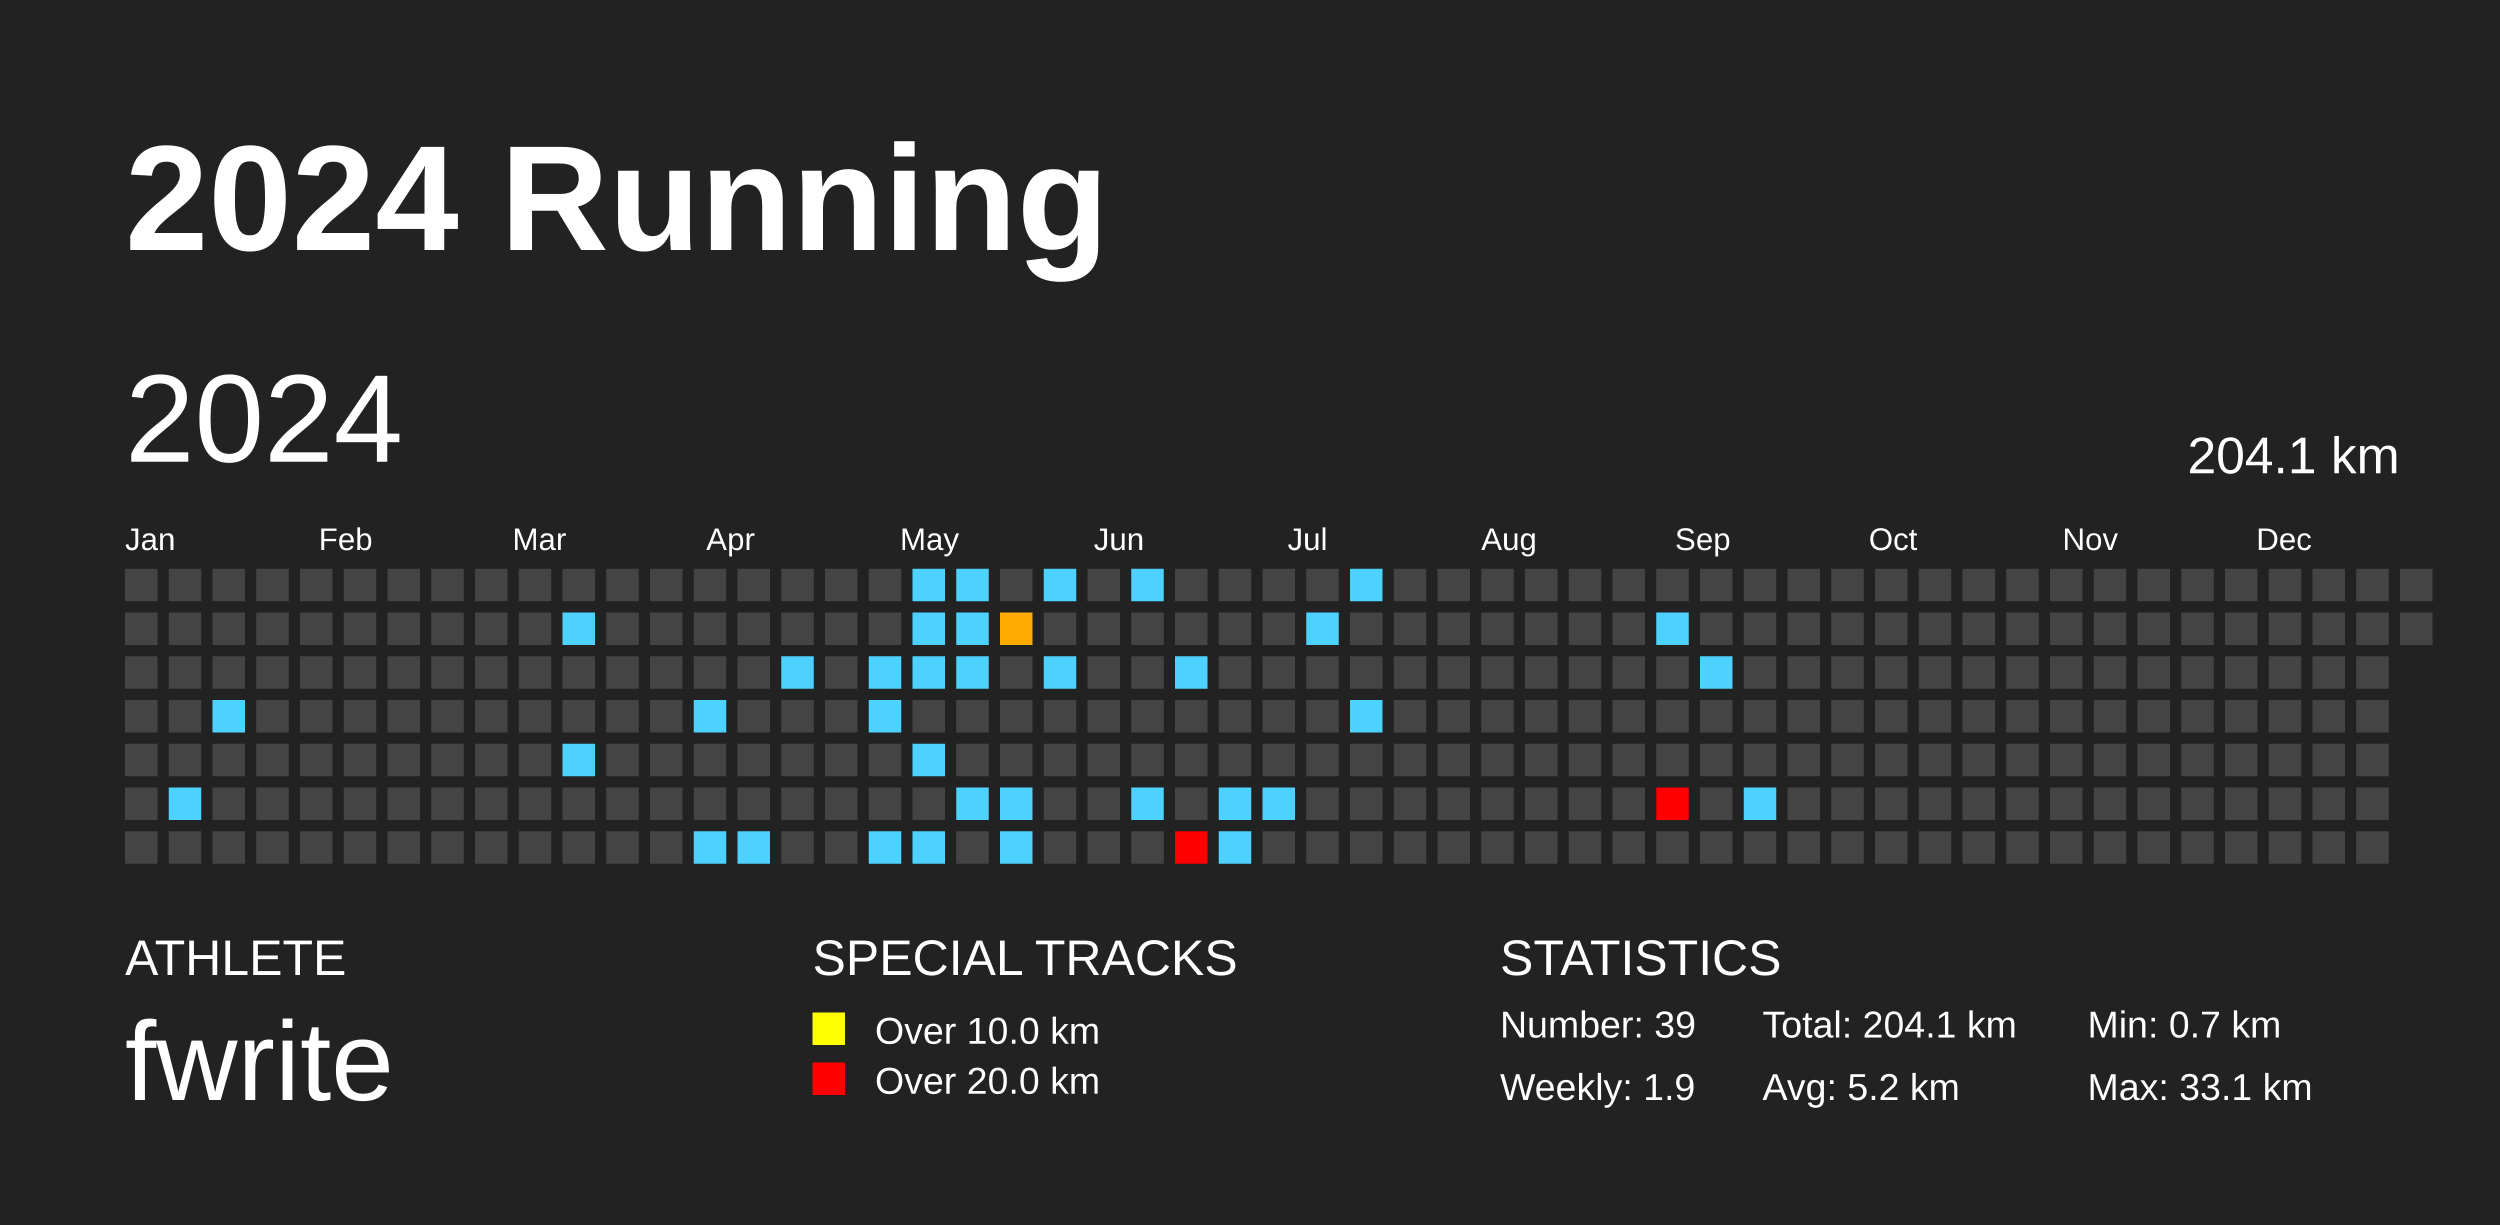
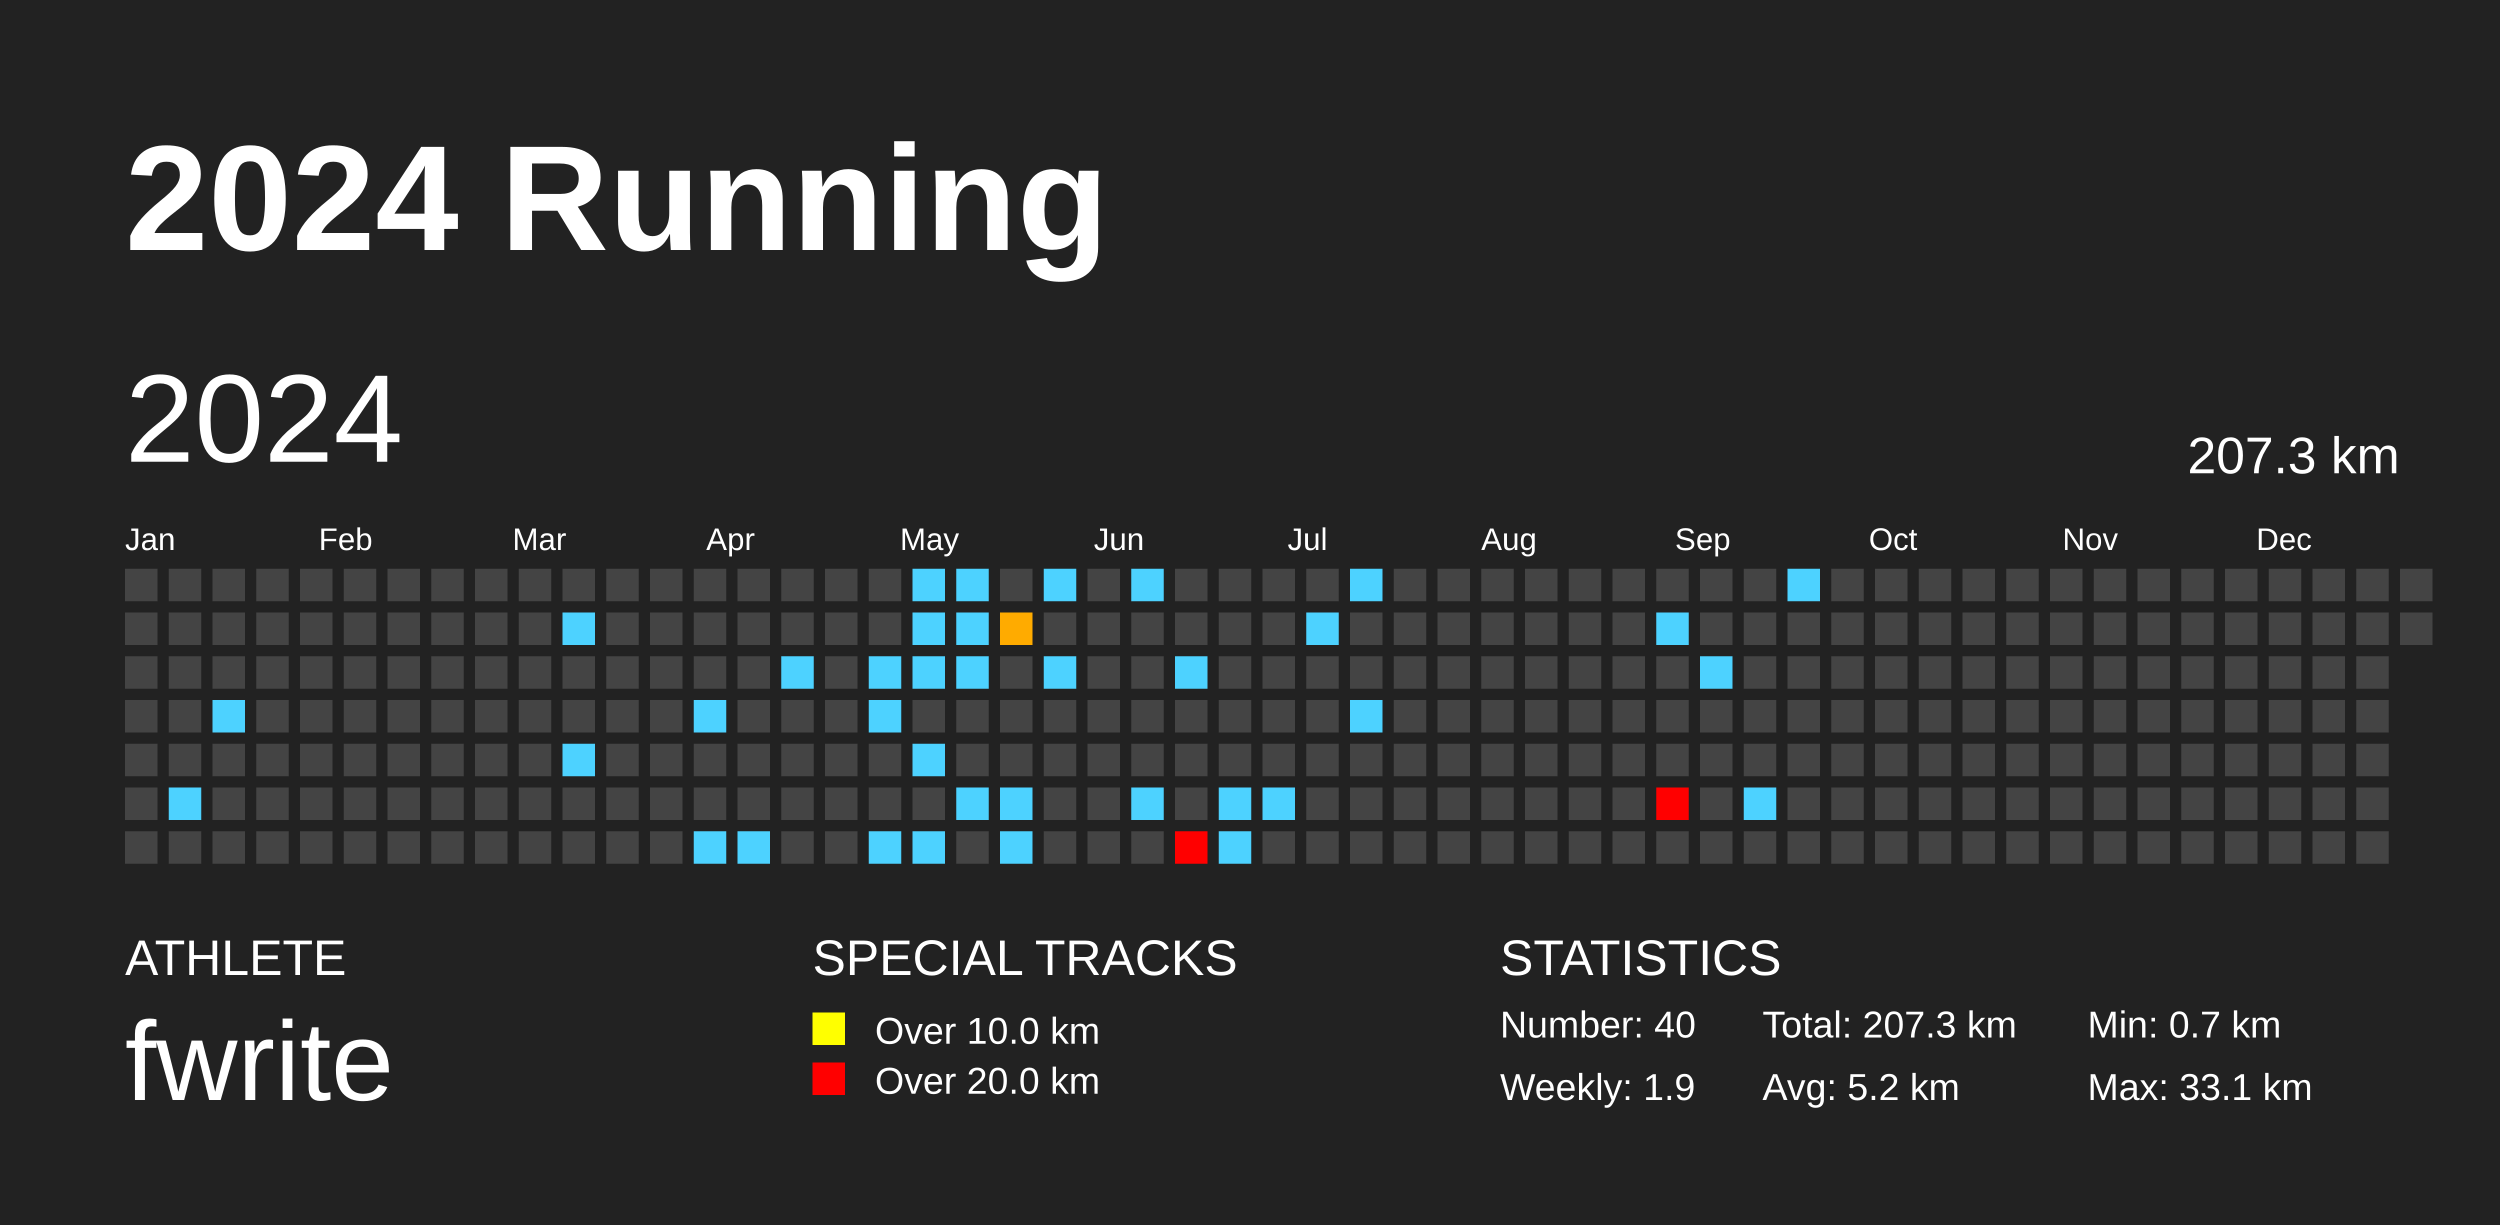
<svg xmlns="http://www.w3.org/2000/svg" baseProfile="full" height="98mm" version="1.1" viewBox="0,0,200,98" width="200mm">
  <defs />
  <rect fill="#222222" height="98" width="200" x="0" y="0" />
  <text fill="#FFFFFF" style="font-size:12px; font-family:Arial; font-weight:bold;" x="10" y="20">2024 Running</text>
  <text fill="#FFFFFF" style="font-size:4px; font-family:Arial" x="10" y="78">ATHLETE</text>
  <text fill="#FFFFFF" style="font-size:9px; font-family:Arial" x="10" y="88">fwrite</text>
  <text fill="#FFFFFF" style="font-size:4px; font-family:Arial" x="65" y="78">SPECIAL TRACKS</text>
  <rect fill="yellow" height="2.6" width="2.6" x="65" y="81" />
  <text fill="#FFFFFF" style="font-size:3px; font-family:Arial" x="70" y="83.5">Over 10.0 km</text>
  <rect fill="red" height="2.6" width="2.6" x="65" y="85" />
  <text fill="#FFFFFF" style="font-size:3px; font-family:Arial" x="70" y="87.5">Over 20.0 km</text>
  <text fill="#FFFFFF" style="font-size:4px; font-family:Arial" x="120" y="78">STATISTICS</text>
-   <text fill="#FFFFFF" style="font-size:3px; font-family:Arial" x="120" y="83">Number: 39</text>
+   <text fill="#FFFFFF" style="font-size:3px; font-family:Arial" x="120" y="83">Number: 40</text>
  <text fill="#FFFFFF" style="font-size:3px; font-family:Arial" x="120" y="88">Weekly: 1.9</text>
-   <text fill="#FFFFFF" style="font-size:3px; font-family:Arial" x="141" y="83">Total: 204.1 km</text>
+   <text fill="#FFFFFF" style="font-size:3px; font-family:Arial" x="141" y="83">Total: 207.3 km</text>
  <text fill="#FFFFFF" style="font-size:3px; font-family:Arial" x="141" y="88">Avg: 5.2 km</text>
  <text fill="#FFFFFF" style="font-size:3px; font-family:Arial" x="167" y="83">Min: 0.7 km</text>
  <text fill="#FFFFFF" style="font-size:3px; font-family:Arial" x="167" y="88">Max: 33.1 km</text>
  <text dominant-baseline="hanging" fill="#FFFFFF" style="font-size:10.0px; font-family:Arial;" x="10" y="30">2024</text>
-   <text dominant-baseline="hanging" fill="#FFFFFF" style="font-size:4.125px; font-family:Arial;" x="175" y="35">204.1 km</text>
+   <text dominant-baseline="hanging" fill="#FFFFFF" style="font-size:4.125px; font-family:Arial;" x="175" y="35">207.3 km</text>
  <text fill="#FFFFFF" style="font-size:2.5px; font-family:Arial" x="10.0" y="44">Jan</text>
  <text fill="#FFFFFF" style="font-size:2.5px; font-family:Arial" x="25.5" y="44">Feb</text>
  <text fill="#FFFFFF" style="font-size:2.5px; font-family:Arial" x="41.0" y="44">Mar</text>
  <text fill="#FFFFFF" style="font-size:2.5px; font-family:Arial" x="56.5" y="44">Apr</text>
  <text fill="#FFFFFF" style="font-size:2.5px; font-family:Arial" x="72.0" y="44">May</text>
  <text fill="#FFFFFF" style="font-size:2.5px; font-family:Arial" x="87.5" y="44">Jun</text>
  <text fill="#FFFFFF" style="font-size:2.5px; font-family:Arial" x="103.0" y="44">Jul</text>
  <text fill="#FFFFFF" style="font-size:2.5px; font-family:Arial" x="118.5" y="44">Aug</text>
  <text fill="#FFFFFF" style="font-size:2.5px; font-family:Arial" x="134.0" y="44">Sep</text>
  <text fill="#FFFFFF" style="font-size:2.5px; font-family:Arial" x="149.5" y="44">Oct</text>
  <text fill="#FFFFFF" style="font-size:2.5px; font-family:Arial" x="165.0" y="44">Nov</text>
  <text fill="#FFFFFF" style="font-size:2.5px; font-family:Arial" x="180.5" y="44">Dec</text>
  <rect fill="#444444" height="2.6" width="2.6" x="10.0" y="45.5" />
  <rect fill="#444444" height="2.6" width="2.6" x="10.0" y="49.0" />
  <rect fill="#444444" height="2.6" width="2.6" x="10.0" y="52.5" />
  <rect fill="#444444" height="2.6" width="2.6" x="10.0" y="56.0" />
  <rect fill="#444444" height="2.6" width="2.6" x="10.0" y="59.5" />
  <rect fill="#444444" height="2.6" width="2.6" x="10.0" y="63.0" />
  <rect fill="#444444" height="2.6" width="2.6" x="10.0" y="66.5" />
  <rect fill="#444444" height="2.6" width="2.6" x="13.5" y="45.5" />
  <rect fill="#444444" height="2.6" width="2.6" x="13.5" y="49.0" />
  <rect fill="#444444" height="2.6" width="2.6" x="13.5" y="52.5" />
  <rect fill="#444444" height="2.6" width="2.6" x="13.5" y="56.0" />
  <rect fill="#444444" height="2.6" width="2.6" x="13.5" y="59.5" />
  <rect fill="#4dd2ff" height="2.6" width="2.6" x="13.5" y="63.0" />
  <rect fill="#444444" height="2.6" width="2.6" x="13.5" y="66.5" />
  <rect fill="#444444" height="2.6" width="2.6" x="17.0" y="45.5" />
  <rect fill="#444444" height="2.6" width="2.6" x="17.0" y="49.0" />
  <rect fill="#444444" height="2.6" width="2.6" x="17.0" y="52.5" />
  <rect fill="#4dd2ff" height="2.6" width="2.6" x="17.0" y="56.0" />
  <rect fill="#444444" height="2.6" width="2.6" x="17.0" y="59.5" />
  <rect fill="#444444" height="2.6" width="2.6" x="17.0" y="63.0" />
  <rect fill="#444444" height="2.6" width="2.6" x="17.0" y="66.5" />
  <rect fill="#444444" height="2.6" width="2.6" x="20.5" y="45.5" />
  <rect fill="#444444" height="2.6" width="2.6" x="20.5" y="49.0" />
  <rect fill="#444444" height="2.6" width="2.6" x="20.5" y="52.5" />
  <rect fill="#444444" height="2.6" width="2.6" x="20.5" y="56.0" />
  <rect fill="#444444" height="2.6" width="2.6" x="20.5" y="59.5" />
  <rect fill="#444444" height="2.6" width="2.6" x="20.5" y="63.0" />
  <rect fill="#444444" height="2.6" width="2.6" x="20.5" y="66.5" />
  <rect fill="#444444" height="2.6" width="2.6" x="24.0" y="45.5" />
  <rect fill="#444444" height="2.6" width="2.6" x="24.0" y="49.0" />
  <rect fill="#444444" height="2.6" width="2.6" x="24.0" y="52.5" />
  <rect fill="#444444" height="2.6" width="2.6" x="24.0" y="56.0" />
  <rect fill="#444444" height="2.6" width="2.6" x="24.0" y="59.5" />
  <rect fill="#444444" height="2.6" width="2.6" x="24.0" y="63.0" />
  <rect fill="#444444" height="2.6" width="2.6" x="24.0" y="66.5" />
  <rect fill="#444444" height="2.6" width="2.6" x="27.5" y="45.5" />
  <rect fill="#444444" height="2.6" width="2.6" x="27.5" y="49.0" />
  <rect fill="#444444" height="2.6" width="2.6" x="27.5" y="52.5" />
  <rect fill="#444444" height="2.6" width="2.6" x="27.5" y="56.0" />
  <rect fill="#444444" height="2.6" width="2.6" x="27.5" y="59.5" />
  <rect fill="#444444" height="2.6" width="2.6" x="27.5" y="63.0" />
  <rect fill="#444444" height="2.6" width="2.6" x="27.5" y="66.5" />
  <rect fill="#444444" height="2.6" width="2.6" x="31.0" y="45.5" />
  <rect fill="#444444" height="2.6" width="2.6" x="31.0" y="49.0" />
  <rect fill="#444444" height="2.6" width="2.6" x="31.0" y="52.5" />
  <rect fill="#444444" height="2.6" width="2.6" x="31.0" y="56.0" />
  <rect fill="#444444" height="2.6" width="2.6" x="31.0" y="59.5" />
  <rect fill="#444444" height="2.6" width="2.6" x="31.0" y="63.0" />
  <rect fill="#444444" height="2.6" width="2.6" x="31.0" y="66.5" />
  <rect fill="#444444" height="2.6" width="2.6" x="34.5" y="45.5" />
  <rect fill="#444444" height="2.6" width="2.6" x="34.5" y="49.0" />
  <rect fill="#444444" height="2.6" width="2.6" x="34.5" y="52.5" />
  <rect fill="#444444" height="2.6" width="2.6" x="34.5" y="56.0" />
  <rect fill="#444444" height="2.6" width="2.6" x="34.5" y="59.5" />
  <rect fill="#444444" height="2.6" width="2.6" x="34.5" y="63.0" />
  <rect fill="#444444" height="2.6" width="2.6" x="34.5" y="66.5" />
  <rect fill="#444444" height="2.6" width="2.6" x="38.0" y="45.5" />
  <rect fill="#444444" height="2.6" width="2.6" x="38.0" y="49.0" />
  <rect fill="#444444" height="2.6" width="2.6" x="38.0" y="52.5" />
  <rect fill="#444444" height="2.6" width="2.6" x="38.0" y="56.0" />
  <rect fill="#444444" height="2.6" width="2.6" x="38.0" y="59.5" />
  <rect fill="#444444" height="2.6" width="2.6" x="38.0" y="63.0" />
  <rect fill="#444444" height="2.6" width="2.6" x="38.0" y="66.5" />
  <rect fill="#444444" height="2.6" width="2.6" x="41.5" y="45.5" />
  <rect fill="#444444" height="2.6" width="2.6" x="41.5" y="49.0" />
  <rect fill="#444444" height="2.6" width="2.6" x="41.5" y="52.5" />
  <rect fill="#444444" height="2.6" width="2.6" x="41.5" y="56.0" />
  <rect fill="#444444" height="2.6" width="2.6" x="41.5" y="59.5" />
  <rect fill="#444444" height="2.6" width="2.6" x="41.5" y="63.0" />
  <rect fill="#444444" height="2.6" width="2.6" x="41.5" y="66.5" />
  <rect fill="#444444" height="2.6" width="2.6" x="45.0" y="45.5" />
  <rect fill="#4dd2ff" height="2.6" width="2.6" x="45.0" y="49.0" />
  <rect fill="#444444" height="2.6" width="2.6" x="45.0" y="52.5" />
  <rect fill="#444444" height="2.6" width="2.6" x="45.0" y="56.0" />
  <rect fill="#4dd2ff" height="2.6" width="2.6" x="45.0" y="59.5" />
  <rect fill="#444444" height="2.6" width="2.6" x="45.0" y="63.0" />
  <rect fill="#444444" height="2.6" width="2.6" x="45.0" y="66.5" />
  <rect fill="#444444" height="2.6" width="2.6" x="48.5" y="45.5" />
  <rect fill="#444444" height="2.6" width="2.6" x="48.5" y="49.0" />
  <rect fill="#444444" height="2.6" width="2.6" x="48.5" y="52.5" />
  <rect fill="#444444" height="2.6" width="2.6" x="48.5" y="56.0" />
  <rect fill="#444444" height="2.6" width="2.6" x="48.5" y="59.5" />
  <rect fill="#444444" height="2.6" width="2.6" x="48.5" y="63.0" />
  <rect fill="#444444" height="2.6" width="2.6" x="48.5" y="66.5" />
  <rect fill="#444444" height="2.6" width="2.6" x="52.0" y="45.5" />
  <rect fill="#444444" height="2.6" width="2.6" x="52.0" y="49.0" />
  <rect fill="#444444" height="2.6" width="2.6" x="52.0" y="52.5" />
  <rect fill="#444444" height="2.6" width="2.6" x="52.0" y="56.0" />
  <rect fill="#444444" height="2.6" width="2.6" x="52.0" y="59.5" />
  <rect fill="#444444" height="2.6" width="2.6" x="52.0" y="63.0" />
  <rect fill="#444444" height="2.6" width="2.6" x="52.0" y="66.5" />
  <rect fill="#444444" height="2.6" width="2.6" x="55.5" y="45.5" />
  <rect fill="#444444" height="2.6" width="2.6" x="55.5" y="49.0" />
  <rect fill="#444444" height="2.6" width="2.6" x="55.5" y="52.5" />
  <rect fill="#4dd2ff" height="2.6" width="2.6" x="55.5" y="56.0" />
  <rect fill="#444444" height="2.6" width="2.6" x="55.5" y="59.5" />
  <rect fill="#444444" height="2.6" width="2.6" x="55.5" y="63.0" />
  <rect fill="#4dd2ff" height="2.6" width="2.6" x="55.5" y="66.5" />
  <rect fill="#444444" height="2.6" width="2.6" x="59.0" y="45.5" />
  <rect fill="#444444" height="2.6" width="2.6" x="59.0" y="49.0" />
  <rect fill="#444444" height="2.6" width="2.6" x="59.0" y="52.5" />
  <rect fill="#444444" height="2.6" width="2.6" x="59.0" y="56.0" />
  <rect fill="#444444" height="2.6" width="2.6" x="59.0" y="59.5" />
  <rect fill="#444444" height="2.6" width="2.6" x="59.0" y="63.0" />
  <rect fill="#4dd2ff" height="2.6" width="2.6" x="59.0" y="66.5" />
  <rect fill="#444444" height="2.6" width="2.6" x="62.5" y="45.5" />
  <rect fill="#444444" height="2.6" width="2.6" x="62.5" y="49.0" />
  <rect fill="#4dd2ff" height="2.6" width="2.6" x="62.5" y="52.5" />
  <rect fill="#444444" height="2.6" width="2.6" x="62.5" y="56.0" />
  <rect fill="#444444" height="2.6" width="2.6" x="62.5" y="59.5" />
  <rect fill="#444444" height="2.6" width="2.6" x="62.5" y="63.0" />
  <rect fill="#444444" height="2.6" width="2.6" x="62.5" y="66.5" />
  <rect fill="#444444" height="2.6" width="2.6" x="66.0" y="45.5" />
  <rect fill="#444444" height="2.6" width="2.6" x="66.0" y="49.0" />
  <rect fill="#444444" height="2.6" width="2.6" x="66.0" y="52.5" />
  <rect fill="#444444" height="2.6" width="2.6" x="66.0" y="56.0" />
  <rect fill="#444444" height="2.6" width="2.6" x="66.0" y="59.5" />
  <rect fill="#444444" height="2.6" width="2.6" x="66.0" y="63.0" />
  <rect fill="#444444" height="2.6" width="2.6" x="66.0" y="66.5" />
  <rect fill="#444444" height="2.6" width="2.6" x="69.5" y="45.5" />
  <rect fill="#444444" height="2.6" width="2.6" x="69.5" y="49.0" />
  <rect fill="#4dd2ff" height="2.6" width="2.6" x="69.5" y="52.5" />
  <rect fill="#4dd2ff" height="2.6" width="2.6" x="69.5" y="56.0" />
  <rect fill="#444444" height="2.6" width="2.6" x="69.5" y="59.5" />
  <rect fill="#444444" height="2.6" width="2.6" x="69.5" y="63.0" />
  <rect fill="#4dd2ff" height="2.6" width="2.6" x="69.5" y="66.5" />
  <rect fill="#4dd2ff" height="2.6" width="2.6" x="73.0" y="45.5" />
  <rect fill="#4dd2ff" height="2.6" width="2.6" x="73.0" y="49.0" />
  <rect fill="#4dd2ff" height="2.6" width="2.6" x="73.0" y="52.5" />
  <rect fill="#444444" height="2.6" width="2.6" x="73.0" y="56.0" />
  <rect fill="#4dd2ff" height="2.6" width="2.6" x="73.0" y="59.5" />
  <rect fill="#444444" height="2.6" width="2.6" x="73.0" y="63.0" />
  <rect fill="#4dd2ff" height="2.6" width="2.6" x="73.0" y="66.5" />
  <rect fill="#4dd2ff" height="2.6" width="2.6" x="76.5" y="45.5" />
  <rect fill="#4dd2ff" height="2.6" width="2.6" x="76.5" y="49.0" />
  <rect fill="#4dd2ff" height="2.6" width="2.6" x="76.5" y="52.5" />
  <rect fill="#444444" height="2.6" width="2.6" x="76.5" y="56.0" />
  <rect fill="#444444" height="2.6" width="2.6" x="76.5" y="59.5" />
  <rect fill="#4dd2ff" height="2.6" width="2.6" x="76.5" y="63.0" />
  <rect fill="#444444" height="2.6" width="2.6" x="76.5" y="66.5" />
  <rect fill="#444444" height="2.6" width="2.6" x="80.0" y="45.5" />
  <rect fill="#ffab00" height="2.6" width="2.6" x="80.0" y="49.0" />
  <rect fill="#444444" height="2.6" width="2.6" x="80.0" y="52.5" />
  <rect fill="#444444" height="2.6" width="2.6" x="80.0" y="56.0" />
  <rect fill="#444444" height="2.6" width="2.6" x="80.0" y="59.5" />
  <rect fill="#4dd2ff" height="2.6" width="2.6" x="80.0" y="63.0" />
  <rect fill="#4dd2ff" height="2.6" width="2.6" x="80.0" y="66.5" />
  <rect fill="#4dd2ff" height="2.6" width="2.6" x="83.5" y="45.5" />
  <rect fill="#444444" height="2.6" width="2.6" x="83.5" y="49.0" />
  <rect fill="#4dd2ff" height="2.6" width="2.6" x="83.5" y="52.5" />
  <rect fill="#444444" height="2.6" width="2.6" x="83.5" y="56.0" />
  <rect fill="#444444" height="2.6" width="2.6" x="83.5" y="59.5" />
  <rect fill="#444444" height="2.6" width="2.6" x="83.5" y="63.0" />
  <rect fill="#444444" height="2.6" width="2.6" x="83.5" y="66.5" />
  <rect fill="#444444" height="2.6" width="2.6" x="87.0" y="45.5" />
  <rect fill="#444444" height="2.6" width="2.6" x="87.0" y="49.0" />
  <rect fill="#444444" height="2.6" width="2.6" x="87.0" y="52.5" />
  <rect fill="#444444" height="2.6" width="2.6" x="87.0" y="56.0" />
  <rect fill="#444444" height="2.6" width="2.6" x="87.0" y="59.5" />
  <rect fill="#444444" height="2.6" width="2.6" x="87.0" y="63.0" />
  <rect fill="#444444" height="2.6" width="2.6" x="87.0" y="66.5" />
  <rect fill="#4dd2ff" height="2.6" width="2.6" x="90.5" y="45.5" />
  <rect fill="#444444" height="2.6" width="2.6" x="90.5" y="49.0" />
  <rect fill="#444444" height="2.6" width="2.6" x="90.5" y="52.5" />
  <rect fill="#444444" height="2.6" width="2.6" x="90.5" y="56.0" />
  <rect fill="#444444" height="2.6" width="2.6" x="90.5" y="59.5" />
  <rect fill="#4dd2ff" height="2.6" width="2.6" x="90.5" y="63.0" />
  <rect fill="#444444" height="2.6" width="2.6" x="90.5" y="66.5" />
  <rect fill="#444444" height="2.6" width="2.6" x="94.0" y="45.5" />
  <rect fill="#444444" height="2.6" width="2.6" x="94.0" y="49.0" />
  <rect fill="#4dd2ff" height="2.6" width="2.6" x="94.0" y="52.5" />
  <rect fill="#444444" height="2.6" width="2.6" x="94.0" y="56.0" />
  <rect fill="#444444" height="2.6" width="2.6" x="94.0" y="59.5" />
  <rect fill="#444444" height="2.6" width="2.6" x="94.0" y="63.0" />
  <rect fill="red" height="2.6" width="2.6" x="94.0" y="66.5" />
  <rect fill="#444444" height="2.6" width="2.6" x="97.5" y="45.5" />
  <rect fill="#444444" height="2.6" width="2.6" x="97.5" y="49.0" />
  <rect fill="#444444" height="2.6" width="2.6" x="97.5" y="52.5" />
  <rect fill="#444444" height="2.6" width="2.6" x="97.5" y="56.0" />
  <rect fill="#444444" height="2.6" width="2.6" x="97.5" y="59.5" />
  <rect fill="#4dd2ff" height="2.6" width="2.6" x="97.5" y="63.0" />
  <rect fill="#4dd2ff" height="2.6" width="2.6" x="97.5" y="66.5" />
  <rect fill="#444444" height="2.6" width="2.6" x="101.0" y="45.5" />
  <rect fill="#444444" height="2.6" width="2.6" x="101.0" y="49.0" />
  <rect fill="#444444" height="2.6" width="2.6" x="101.0" y="52.5" />
  <rect fill="#444444" height="2.6" width="2.6" x="101.0" y="56.0" />
  <rect fill="#444444" height="2.6" width="2.6" x="101.0" y="59.5" />
  <rect fill="#4dd2ff" height="2.6" width="2.6" x="101.0" y="63.0" />
  <rect fill="#444444" height="2.6" width="2.6" x="101.0" y="66.5" />
  <rect fill="#444444" height="2.6" width="2.6" x="104.5" y="45.5" />
  <rect fill="#4dd2ff" height="2.6" width="2.6" x="104.5" y="49.0" />
  <rect fill="#444444" height="2.6" width="2.6" x="104.5" y="52.5" />
  <rect fill="#444444" height="2.6" width="2.6" x="104.5" y="56.0" />
  <rect fill="#444444" height="2.6" width="2.6" x="104.5" y="59.5" />
  <rect fill="#444444" height="2.6" width="2.6" x="104.5" y="63.0" />
  <rect fill="#444444" height="2.6" width="2.6" x="104.5" y="66.5" />
  <rect fill="#4dd2ff" height="2.6" width="2.6" x="108.0" y="45.5" />
  <rect fill="#444444" height="2.6" width="2.6" x="108.0" y="49.0" />
  <rect fill="#444444" height="2.6" width="2.6" x="108.0" y="52.5" />
  <rect fill="#4dd2ff" height="2.6" width="2.6" x="108.0" y="56.0" />
  <rect fill="#444444" height="2.6" width="2.6" x="108.0" y="59.5" />
  <rect fill="#444444" height="2.6" width="2.6" x="108.0" y="63.0" />
  <rect fill="#444444" height="2.6" width="2.6" x="108.0" y="66.5" />
  <rect fill="#444444" height="2.6" width="2.6" x="111.5" y="45.5" />
  <rect fill="#444444" height="2.6" width="2.6" x="111.5" y="49.0" />
  <rect fill="#444444" height="2.6" width="2.6" x="111.5" y="52.5" />
  <rect fill="#444444" height="2.6" width="2.6" x="111.5" y="56.0" />
  <rect fill="#444444" height="2.6" width="2.6" x="111.5" y="59.5" />
  <rect fill="#444444" height="2.6" width="2.6" x="111.5" y="63.0" />
  <rect fill="#444444" height="2.6" width="2.6" x="111.5" y="66.5" />
  <rect fill="#444444" height="2.6" width="2.6" x="115.0" y="45.5" />
  <rect fill="#444444" height="2.6" width="2.6" x="115.0" y="49.0" />
  <rect fill="#444444" height="2.6" width="2.6" x="115.0" y="52.5" />
  <rect fill="#444444" height="2.6" width="2.6" x="115.0" y="56.0" />
  <rect fill="#444444" height="2.6" width="2.6" x="115.0" y="59.5" />
  <rect fill="#444444" height="2.6" width="2.6" x="115.0" y="63.0" />
  <rect fill="#444444" height="2.6" width="2.6" x="115.0" y="66.5" />
  <rect fill="#444444" height="2.6" width="2.6" x="118.5" y="45.5" />
  <rect fill="#444444" height="2.6" width="2.6" x="118.5" y="49.0" />
  <rect fill="#444444" height="2.6" width="2.6" x="118.5" y="52.5" />
  <rect fill="#444444" height="2.6" width="2.6" x="118.5" y="56.0" />
  <rect fill="#444444" height="2.6" width="2.6" x="118.5" y="59.5" />
  <rect fill="#444444" height="2.6" width="2.6" x="118.5" y="63.0" />
  <rect fill="#444444" height="2.6" width="2.6" x="118.5" y="66.5" />
  <rect fill="#444444" height="2.6" width="2.6" x="122.0" y="45.5" />
  <rect fill="#444444" height="2.6" width="2.6" x="122.0" y="49.0" />
  <rect fill="#444444" height="2.6" width="2.6" x="122.0" y="52.5" />
  <rect fill="#444444" height="2.6" width="2.6" x="122.0" y="56.0" />
  <rect fill="#444444" height="2.6" width="2.6" x="122.0" y="59.5" />
  <rect fill="#444444" height="2.6" width="2.6" x="122.0" y="63.0" />
  <rect fill="#444444" height="2.6" width="2.6" x="122.0" y="66.5" />
  <rect fill="#444444" height="2.6" width="2.6" x="125.5" y="45.5" />
  <rect fill="#444444" height="2.6" width="2.6" x="125.5" y="49.0" />
  <rect fill="#444444" height="2.6" width="2.6" x="125.5" y="52.5" />
  <rect fill="#444444" height="2.6" width="2.6" x="125.5" y="56.0" />
  <rect fill="#444444" height="2.6" width="2.6" x="125.5" y="59.5" />
  <rect fill="#444444" height="2.6" width="2.6" x="125.5" y="63.0" />
  <rect fill="#444444" height="2.6" width="2.6" x="125.5" y="66.5" />
  <rect fill="#444444" height="2.6" width="2.6" x="129.0" y="45.5" />
  <rect fill="#444444" height="2.6" width="2.6" x="129.0" y="49.0" />
  <rect fill="#444444" height="2.6" width="2.6" x="129.0" y="52.5" />
  <rect fill="#444444" height="2.6" width="2.6" x="129.0" y="56.0" />
  <rect fill="#444444" height="2.6" width="2.6" x="129.0" y="59.5" />
  <rect fill="#444444" height="2.6" width="2.6" x="129.0" y="63.0" />
  <rect fill="#444444" height="2.6" width="2.6" x="129.0" y="66.5" />
  <rect fill="#444444" height="2.6" width="2.6" x="132.5" y="45.5" />
  <rect fill="#4dd2ff" height="2.6" width="2.6" x="132.5" y="49.0" />
  <rect fill="#444444" height="2.6" width="2.6" x="132.5" y="52.5" />
  <rect fill="#444444" height="2.6" width="2.6" x="132.5" y="56.0" />
  <rect fill="#444444" height="2.6" width="2.6" x="132.5" y="59.5" />
  <rect fill="red" height="2.6" width="2.6" x="132.5" y="63.0" />
  <rect fill="#444444" height="2.6" width="2.6" x="132.5" y="66.5" />
  <rect fill="#444444" height="2.6" width="2.6" x="136.0" y="45.5" />
  <rect fill="#444444" height="2.6" width="2.6" x="136.0" y="49.0" />
  <rect fill="#4dd2ff" height="2.6" width="2.6" x="136.0" y="52.5" />
  <rect fill="#444444" height="2.6" width="2.6" x="136.0" y="56.0" />
  <rect fill="#444444" height="2.6" width="2.6" x="136.0" y="59.5" />
  <rect fill="#444444" height="2.6" width="2.6" x="136.0" y="63.0" />
  <rect fill="#444444" height="2.6" width="2.6" x="136.0" y="66.5" />
  <rect fill="#444444" height="2.6" width="2.6" x="139.5" y="45.5" />
  <rect fill="#444444" height="2.6" width="2.6" x="139.5" y="49.0" />
  <rect fill="#444444" height="2.6" width="2.6" x="139.5" y="52.5" />
  <rect fill="#444444" height="2.6" width="2.6" x="139.5" y="56.0" />
  <rect fill="#444444" height="2.6" width="2.6" x="139.5" y="59.5" />
  <rect fill="#4dd2ff" height="2.6" width="2.6" x="139.5" y="63.0" />
  <rect fill="#444444" height="2.6" width="2.6" x="139.5" y="66.5" />
-   <rect fill="#444444" height="2.6" width="2.6" x="143.0" y="45.5" />
+   <rect fill="#4dd2ff" height="2.6" width="2.6" x="143.0" y="45.5" />
  <rect fill="#444444" height="2.6" width="2.6" x="143.0" y="49.0" />
  <rect fill="#444444" height="2.6" width="2.6" x="143.0" y="52.5" />
  <rect fill="#444444" height="2.6" width="2.6" x="143.0" y="56.0" />
  <rect fill="#444444" height="2.6" width="2.6" x="143.0" y="59.5" />
  <rect fill="#444444" height="2.6" width="2.6" x="143.0" y="63.0" />
  <rect fill="#444444" height="2.6" width="2.6" x="143.0" y="66.5" />
  <rect fill="#444444" height="2.6" width="2.6" x="146.5" y="45.5" />
  <rect fill="#444444" height="2.6" width="2.6" x="146.5" y="49.0" />
  <rect fill="#444444" height="2.6" width="2.6" x="146.5" y="52.5" />
  <rect fill="#444444" height="2.6" width="2.6" x="146.5" y="56.0" />
  <rect fill="#444444" height="2.6" width="2.6" x="146.5" y="59.5" />
  <rect fill="#444444" height="2.6" width="2.6" x="146.5" y="63.0" />
  <rect fill="#444444" height="2.6" width="2.6" x="146.5" y="66.5" />
  <rect fill="#444444" height="2.6" width="2.6" x="150.0" y="45.5" />
  <rect fill="#444444" height="2.6" width="2.6" x="150.0" y="49.0" />
  <rect fill="#444444" height="2.6" width="2.6" x="150.0" y="52.5" />
  <rect fill="#444444" height="2.6" width="2.6" x="150.0" y="56.0" />
  <rect fill="#444444" height="2.6" width="2.6" x="150.0" y="59.5" />
  <rect fill="#444444" height="2.6" width="2.6" x="150.0" y="63.0" />
  <rect fill="#444444" height="2.6" width="2.6" x="150.0" y="66.5" />
  <rect fill="#444444" height="2.6" width="2.6" x="153.5" y="45.5" />
  <rect fill="#444444" height="2.6" width="2.6" x="153.5" y="49.0" />
  <rect fill="#444444" height="2.6" width="2.6" x="153.5" y="52.5" />
  <rect fill="#444444" height="2.6" width="2.6" x="153.5" y="56.0" />
  <rect fill="#444444" height="2.6" width="2.6" x="153.5" y="59.5" />
  <rect fill="#444444" height="2.6" width="2.6" x="153.5" y="63.0" />
  <rect fill="#444444" height="2.6" width="2.6" x="153.5" y="66.5" />
  <rect fill="#444444" height="2.6" width="2.6" x="157.0" y="45.5" />
  <rect fill="#444444" height="2.6" width="2.6" x="157.0" y="49.0" />
  <rect fill="#444444" height="2.6" width="2.6" x="157.0" y="52.5" />
  <rect fill="#444444" height="2.6" width="2.6" x="157.0" y="56.0" />
  <rect fill="#444444" height="2.6" width="2.6" x="157.0" y="59.5" />
  <rect fill="#444444" height="2.6" width="2.6" x="157.0" y="63.0" />
  <rect fill="#444444" height="2.6" width="2.6" x="157.0" y="66.5" />
  <rect fill="#444444" height="2.6" width="2.6" x="160.5" y="45.5" />
  <rect fill="#444444" height="2.6" width="2.6" x="160.5" y="49.0" />
  <rect fill="#444444" height="2.6" width="2.6" x="160.5" y="52.5" />
  <rect fill="#444444" height="2.6" width="2.6" x="160.5" y="56.0" />
  <rect fill="#444444" height="2.6" width="2.6" x="160.5" y="59.5" />
  <rect fill="#444444" height="2.6" width="2.6" x="160.5" y="63.0" />
  <rect fill="#444444" height="2.6" width="2.6" x="160.5" y="66.5" />
  <rect fill="#444444" height="2.6" width="2.6" x="164.0" y="45.5" />
  <rect fill="#444444" height="2.6" width="2.6" x="164.0" y="49.0" />
  <rect fill="#444444" height="2.6" width="2.6" x="164.0" y="52.5" />
  <rect fill="#444444" height="2.6" width="2.6" x="164.0" y="56.0" />
  <rect fill="#444444" height="2.6" width="2.6" x="164.0" y="59.5" />
  <rect fill="#444444" height="2.6" width="2.6" x="164.0" y="63.0" />
  <rect fill="#444444" height="2.6" width="2.6" x="164.0" y="66.5" />
  <rect fill="#444444" height="2.6" width="2.6" x="167.5" y="45.5" />
  <rect fill="#444444" height="2.6" width="2.6" x="167.5" y="49.0" />
  <rect fill="#444444" height="2.6" width="2.6" x="167.5" y="52.5" />
  <rect fill="#444444" height="2.6" width="2.6" x="167.5" y="56.0" />
  <rect fill="#444444" height="2.6" width="2.6" x="167.5" y="59.5" />
  <rect fill="#444444" height="2.6" width="2.6" x="167.5" y="63.0" />
  <rect fill="#444444" height="2.6" width="2.6" x="167.5" y="66.5" />
  <rect fill="#444444" height="2.6" width="2.6" x="171.0" y="45.5" />
  <rect fill="#444444" height="2.6" width="2.6" x="171.0" y="49.0" />
  <rect fill="#444444" height="2.6" width="2.6" x="171.0" y="52.5" />
  <rect fill="#444444" height="2.6" width="2.6" x="171.0" y="56.0" />
  <rect fill="#444444" height="2.6" width="2.6" x="171.0" y="59.5" />
  <rect fill="#444444" height="2.6" width="2.6" x="171.0" y="63.0" />
  <rect fill="#444444" height="2.6" width="2.6" x="171.0" y="66.5" />
  <rect fill="#444444" height="2.6" width="2.6" x="174.5" y="45.5" />
  <rect fill="#444444" height="2.6" width="2.6" x="174.5" y="49.0" />
  <rect fill="#444444" height="2.6" width="2.6" x="174.5" y="52.5" />
  <rect fill="#444444" height="2.6" width="2.6" x="174.5" y="56.0" />
  <rect fill="#444444" height="2.6" width="2.6" x="174.5" y="59.5" />
  <rect fill="#444444" height="2.6" width="2.6" x="174.5" y="63.0" />
  <rect fill="#444444" height="2.6" width="2.6" x="174.5" y="66.5" />
  <rect fill="#444444" height="2.6" width="2.6" x="178.0" y="45.5" />
  <rect fill="#444444" height="2.6" width="2.6" x="178.0" y="49.0" />
  <rect fill="#444444" height="2.6" width="2.6" x="178.0" y="52.5" />
  <rect fill="#444444" height="2.6" width="2.6" x="178.0" y="56.0" />
  <rect fill="#444444" height="2.6" width="2.6" x="178.0" y="59.5" />
  <rect fill="#444444" height="2.6" width="2.6" x="178.0" y="63.0" />
  <rect fill="#444444" height="2.6" width="2.6" x="178.0" y="66.5" />
  <rect fill="#444444" height="2.6" width="2.6" x="181.5" y="45.5" />
  <rect fill="#444444" height="2.6" width="2.6" x="181.5" y="49.0" />
  <rect fill="#444444" height="2.6" width="2.6" x="181.5" y="52.5" />
  <rect fill="#444444" height="2.6" width="2.6" x="181.5" y="56.0" />
  <rect fill="#444444" height="2.6" width="2.6" x="181.5" y="59.5" />
  <rect fill="#444444" height="2.6" width="2.6" x="181.5" y="63.0" />
  <rect fill="#444444" height="2.6" width="2.6" x="181.5" y="66.5" />
  <rect fill="#444444" height="2.6" width="2.6" x="185.0" y="45.5" />
  <rect fill="#444444" height="2.6" width="2.6" x="185.0" y="49.0" />
  <rect fill="#444444" height="2.6" width="2.6" x="185.0" y="52.5" />
  <rect fill="#444444" height="2.6" width="2.6" x="185.0" y="56.0" />
  <rect fill="#444444" height="2.6" width="2.6" x="185.0" y="59.5" />
  <rect fill="#444444" height="2.6" width="2.6" x="185.0" y="63.0" />
  <rect fill="#444444" height="2.6" width="2.6" x="185.0" y="66.5" />
  <rect fill="#444444" height="2.6" width="2.6" x="188.5" y="45.5" />
  <rect fill="#444444" height="2.6" width="2.6" x="188.5" y="49.0" />
  <rect fill="#444444" height="2.6" width="2.6" x="188.5" y="52.5" />
  <rect fill="#444444" height="2.6" width="2.6" x="188.5" y="56.0" />
  <rect fill="#444444" height="2.6" width="2.6" x="188.5" y="59.5" />
  <rect fill="#444444" height="2.6" width="2.6" x="188.5" y="63.0" />
  <rect fill="#444444" height="2.6" width="2.6" x="188.5" y="66.5" />
  <rect fill="#444444" height="2.6" width="2.6" x="192.0" y="45.5" />
  <rect fill="#444444" height="2.6" width="2.6" x="192.0" y="49.0" />
</svg>
